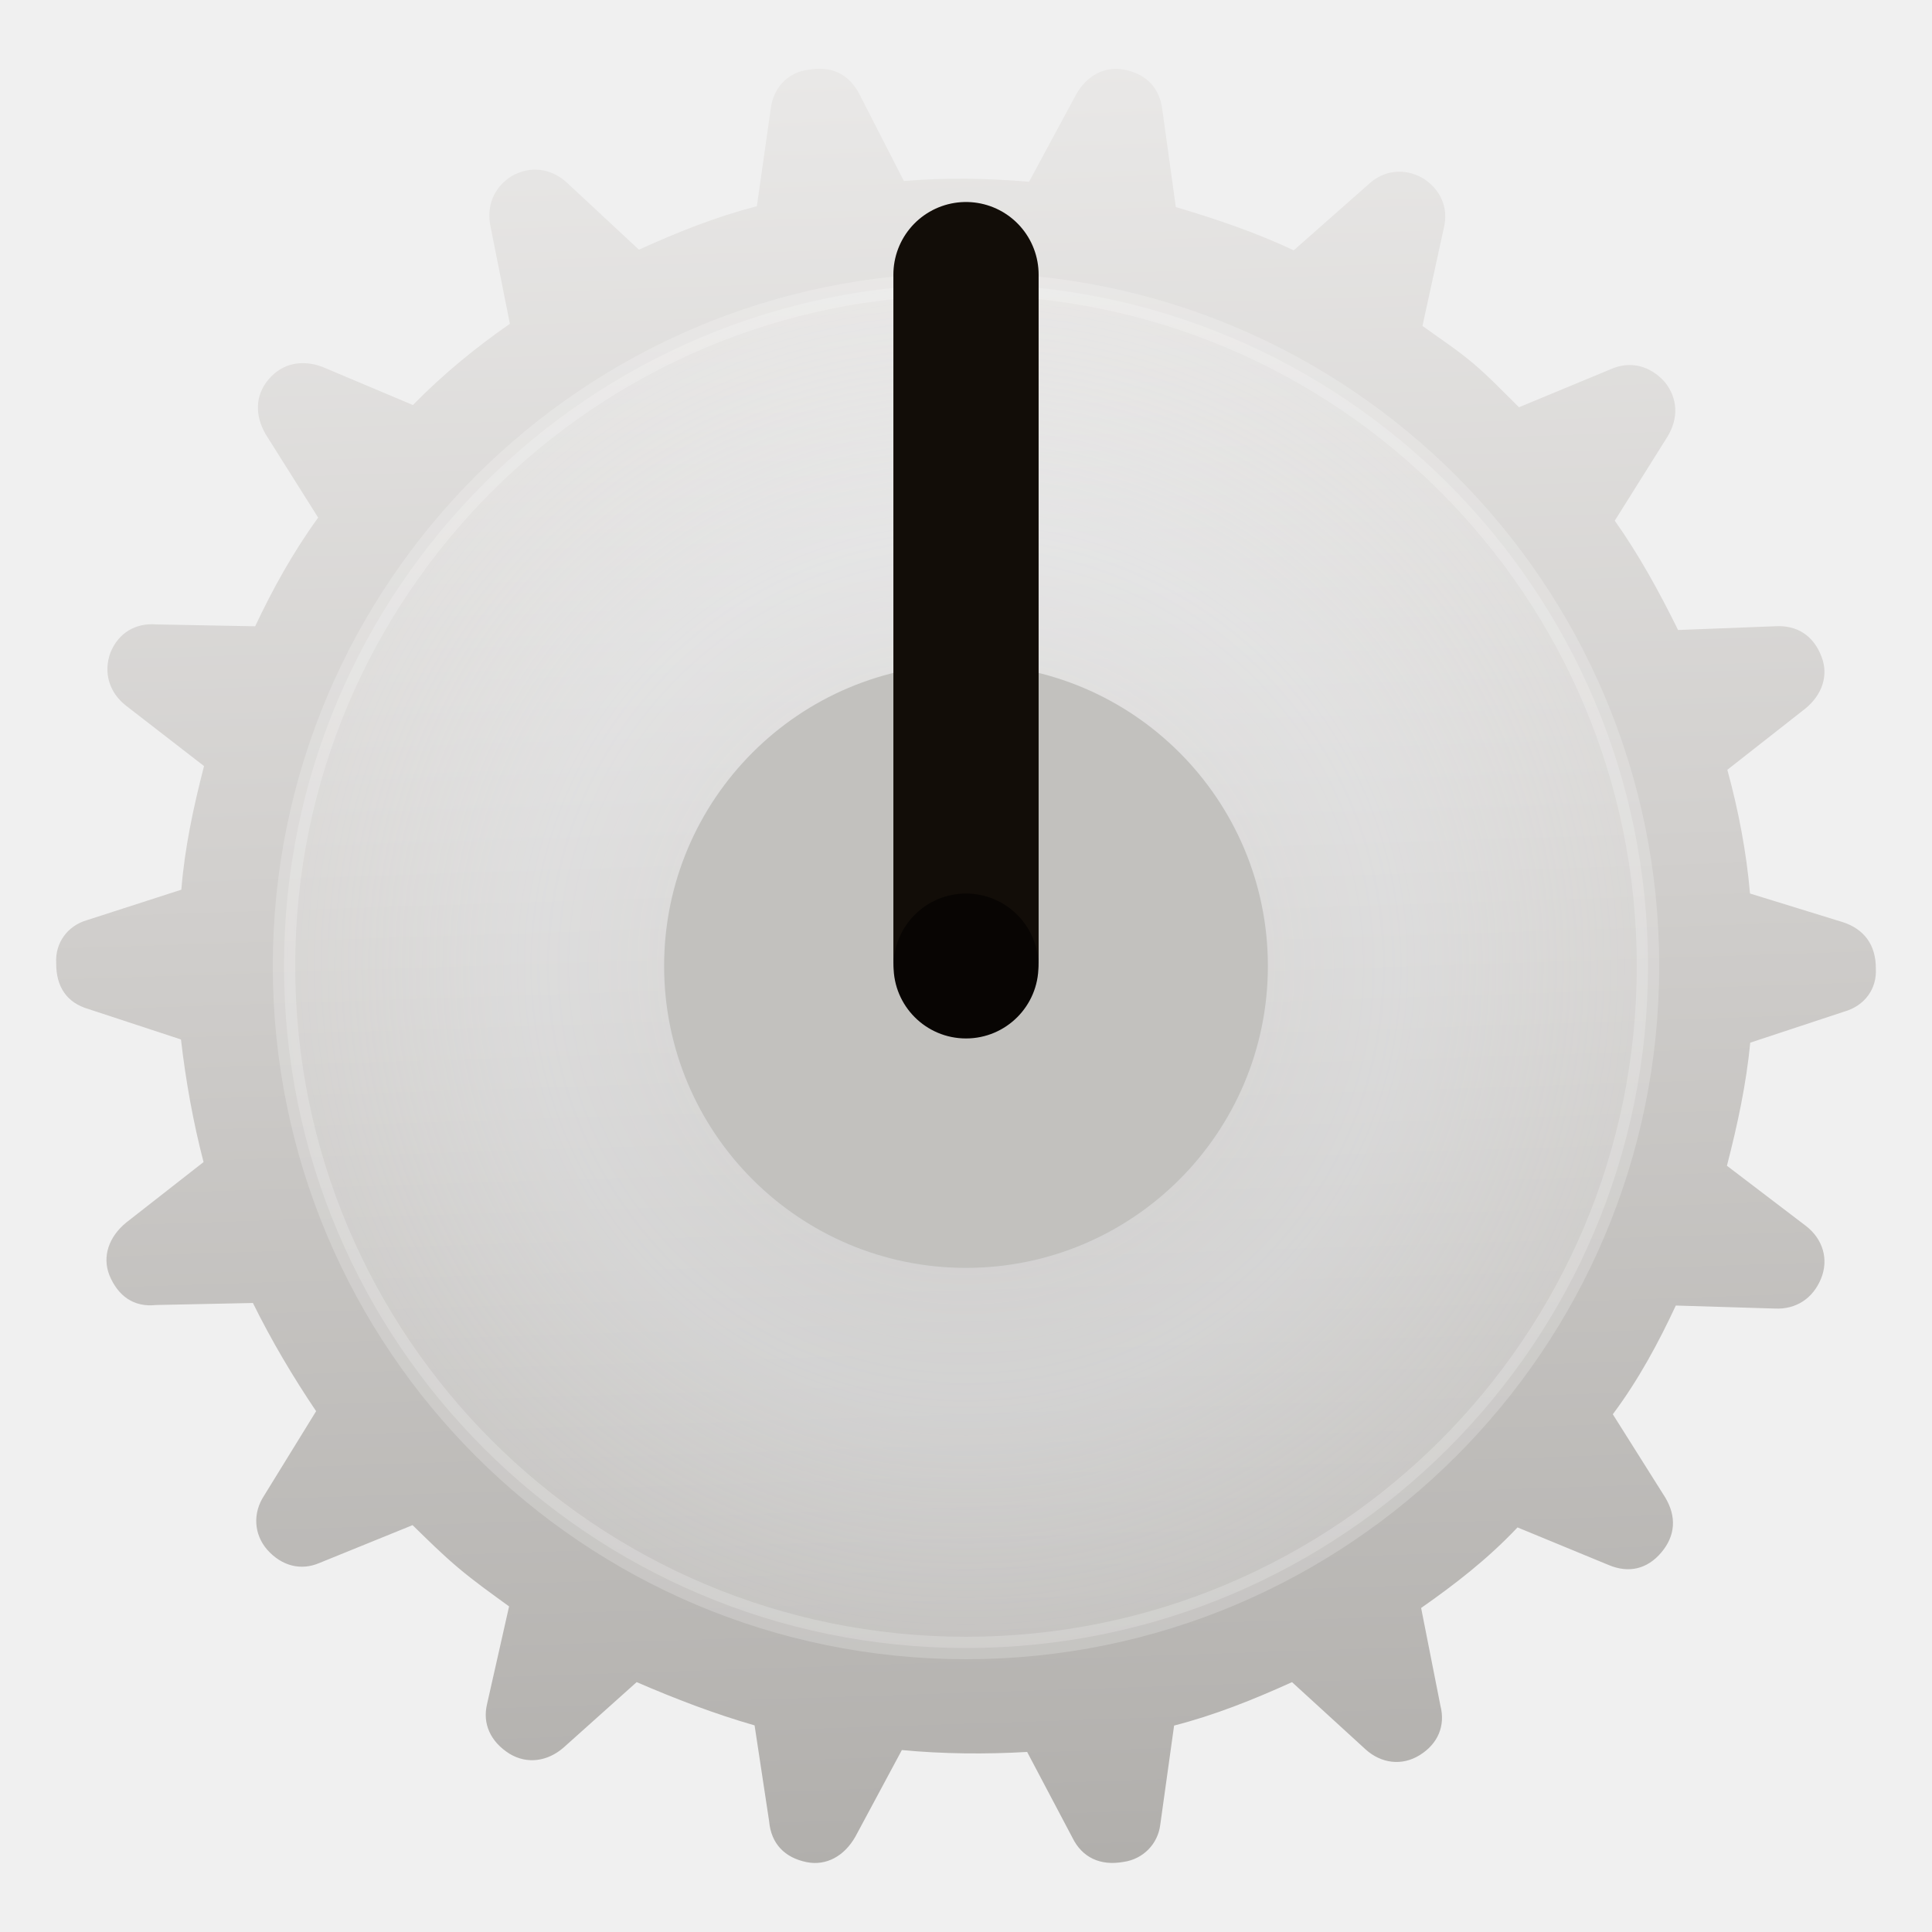
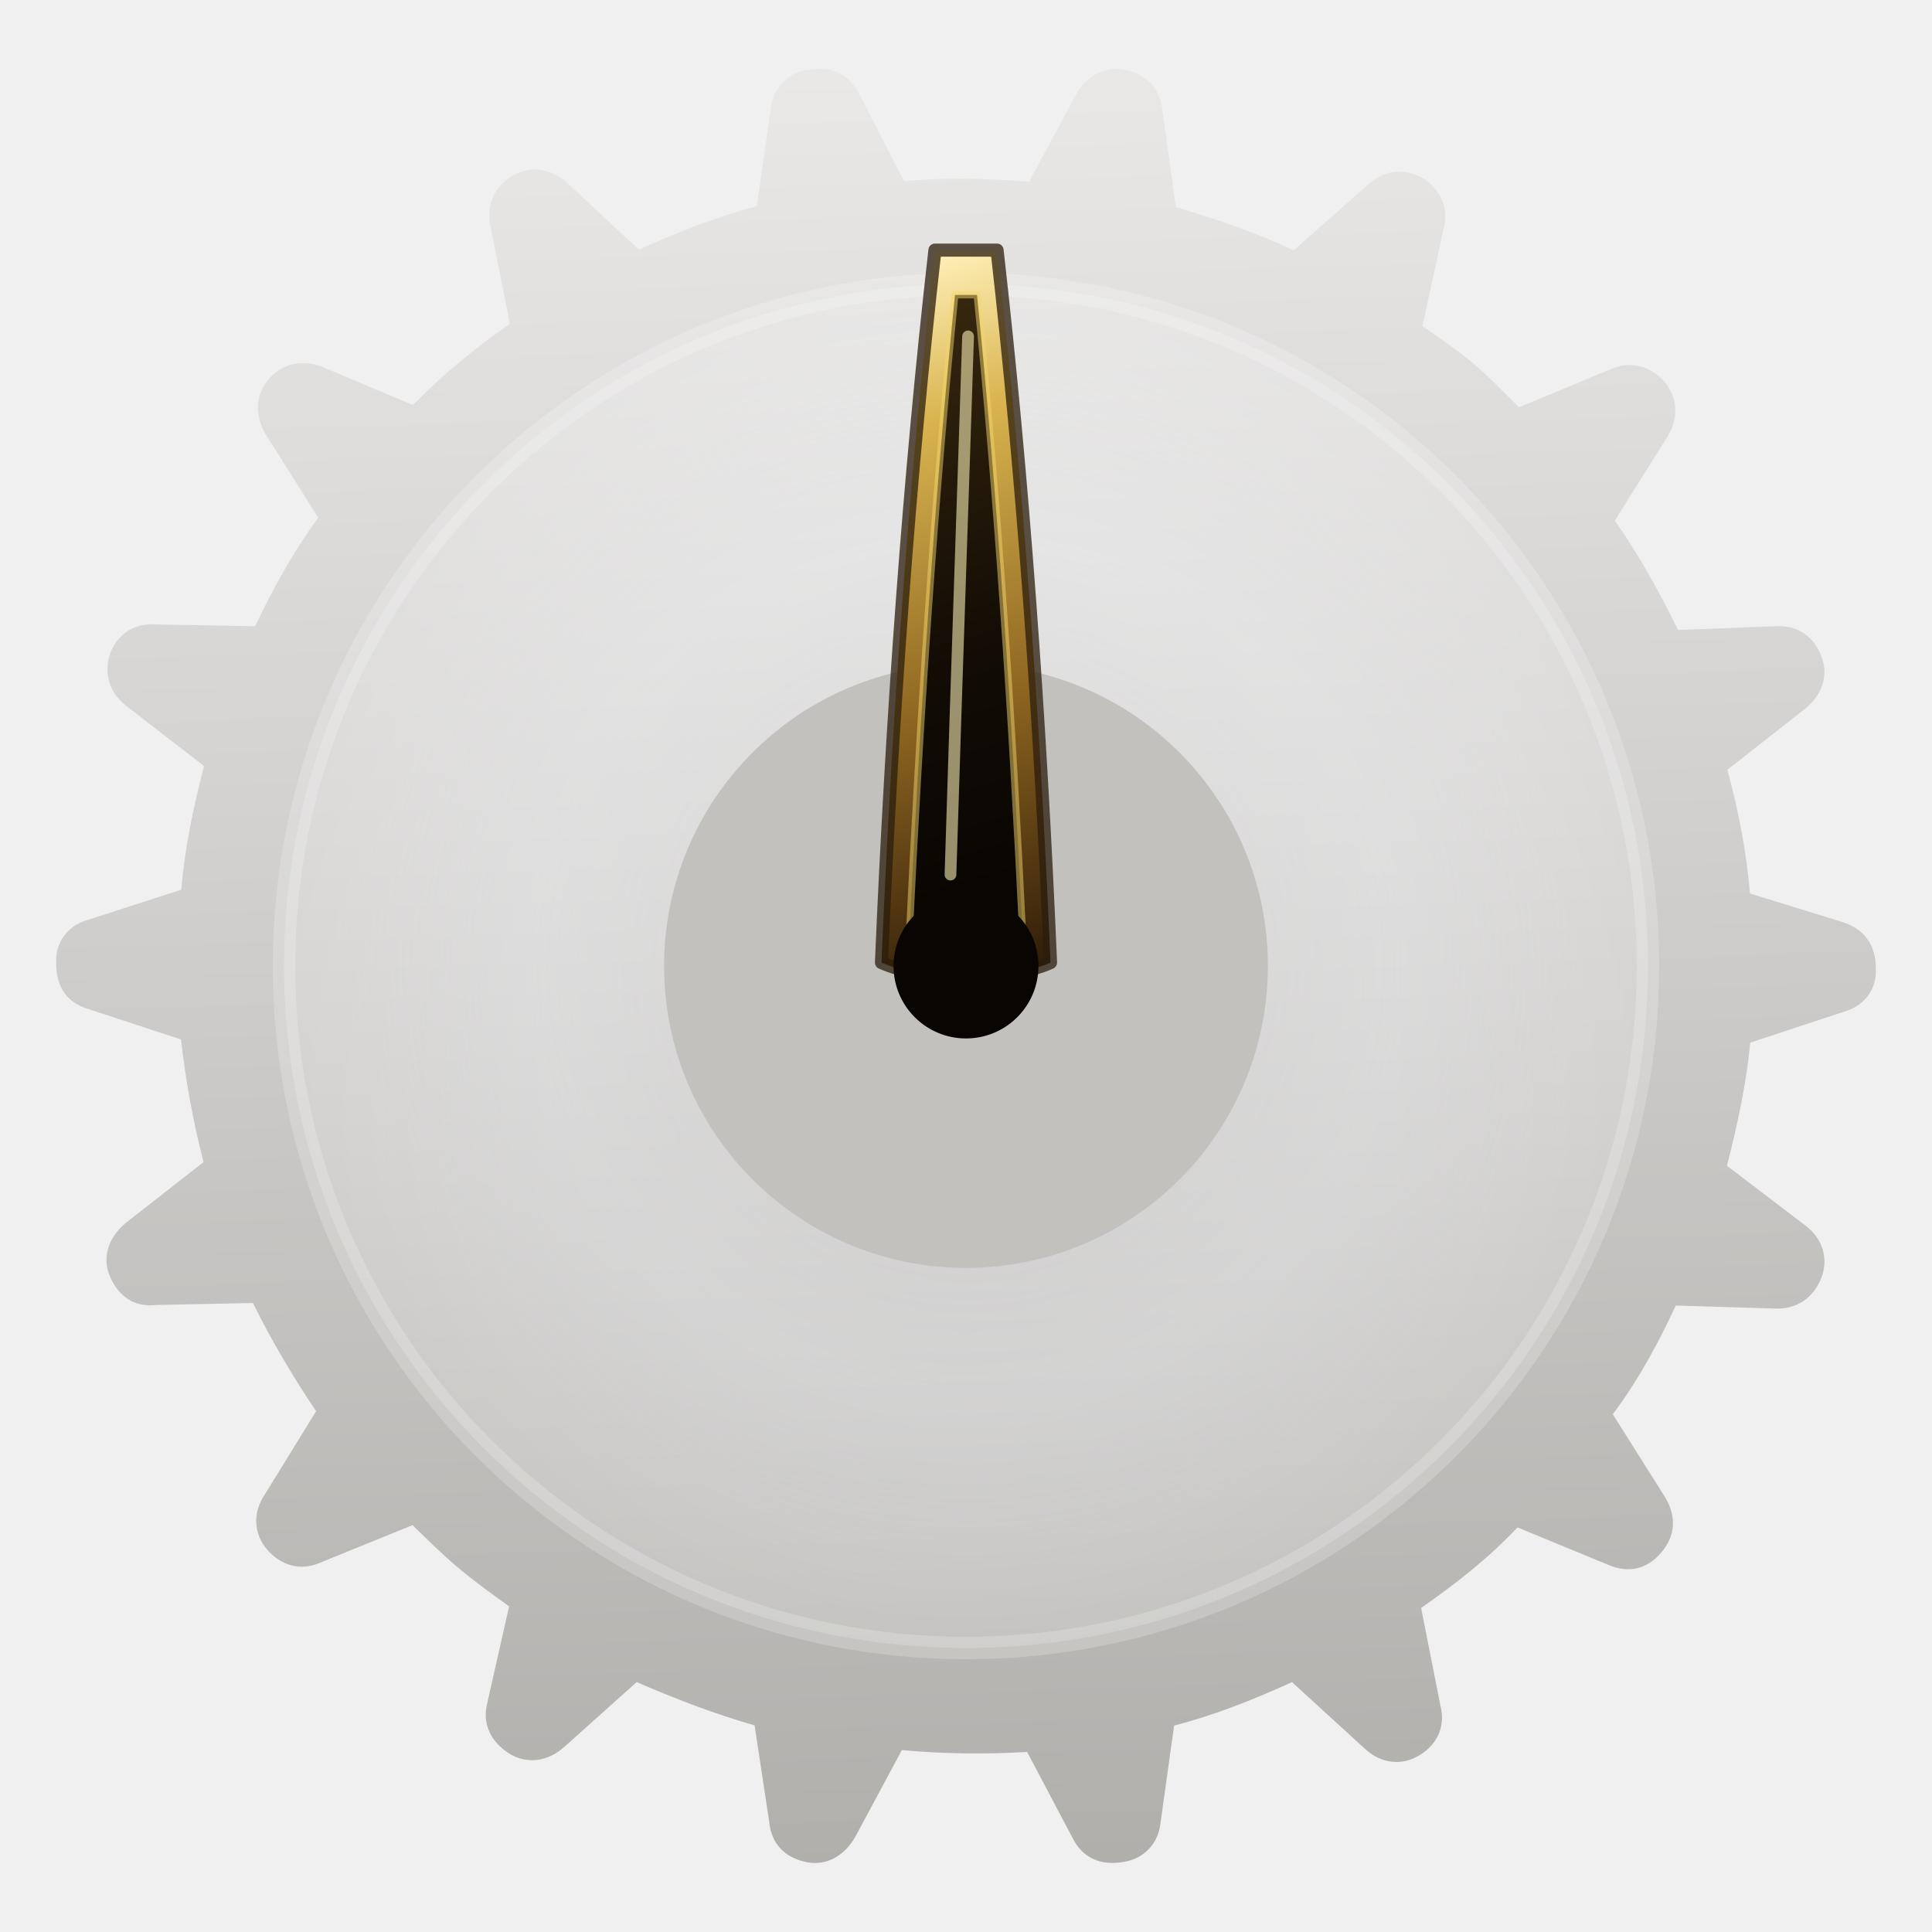
<svg xmlns="http://www.w3.org/2000/svg" width="46" height="46" viewBox="0 0 46 46" version="1.1" id="svg9">
  <defs id="defs5">
    <linearGradient id="gearKnobBody" x1="10" y1="8" x2="46" y2="48" gradientUnits="userSpaceOnUse" gradientTransform="rotate(-139.9,27.98803,27.99405)">
      <stop offset="0" stop-color="#b0a69b" id="stop1" style="stop-color:#b0aeab;stop-opacity:1;" />
      <stop offset="0.55" stop-color="#d1cbc4" id="stop2" style="stop-color:#d1cfcd;stop-opacity:1;" />
      <stop offset="1" stop-color="#eae6e1" id="stop3" style="stop-color:#eae9e8;stop-opacity:1;" />
    </linearGradient>
    <radialGradient id="gearKnobGlass" cx="28" cy="28" r="20" fx="28" fy="28" gradientUnits="userSpaceOnUse">
      <stop offset="0" stop-color="#ffffff" stop-opacity="0.16" id="stop4" />
      <stop offset="0.62" stop-color="#f8fbff" stop-opacity="0.08" id="stop5" style="stop-color:#f8fbff;stop-opacity:0.332;" />
      <stop offset="1" stop-color="#ffffff" stop-opacity="0.18" id="stop6" />
    </radialGradient>
+     <linearGradient id="gearKnobPointerInlay" x1="25" y1="8" x2="31" y2="28" gradientUnits="userSpaceOnUse">
+       <stop offset="0" stop-color="#3b2a0f" stop-opacity="1" />
+       <stop offset="0.55" stop-color="#120c05" stop-opacity="1" />
+       <stop offset="1" stop-color="#050301" stop-opacity="1" />
+     </linearGradient>
+     <linearGradient id="gearKnobPointerBezel" x1="25" y1="8" x2="31" y2="28" gradientUnits="userSpaceOnUse">
+       <stop offset="0" stop-color="#fff0b8" stop-opacity="1" />
+       <stop offset="0.22" stop-color="#d9b44f" stop-opacity="1" />
+       <stop offset="0.62" stop-color="#8c6420" stop-opacity="1" />
+       <stop offset="1" stop-color="#2d1a08" stop-opacity="1" />
+     </linearGradient>
  </defs>
  <g transform="scale(0.8214286)" id="g1">
    <path fill="url(#gearKnobBody)" d="M 42.687,10.52 C 42.221,10.128 41.745,9.819 41.231,9.447 l 0.621,-2.848 C 41.987,6.039 41.773,5.492 41.229,5.156 40.705,4.868 40.111,4.919 39.649,5.358 l -2.149,1.897 C 36.425,6.749 35.26,6.35 34.082,6.002 L 33.692,3.191 C 33.623,2.581 33.253,2.147 32.593,2.021 32.018,1.904 31.494,2.198 31.191,2.74 L 29.828,5.268 C 28.655,5.169 27.422,5.142 26.2,5.247 L 24.902,2.713 C 24.604,2.157 24.117,1.899 23.429,2.024 22.852,2.091 22.424,2.527 22.343,3.132 L 21.938,5.978 C 20.766,6.278 19.656,6.723 18.519,7.236 L 16.423,5.286 C 15.972,4.876 15.366,4.795 14.827,5.107 14.307,5.435 14.087,5.986 14.223,6.59 l 0.556,2.796 C 13.82,10.051 12.856,10.832 11.969,11.74 L 9.346,10.634 C 8.762,10.418 8.189,10.517 7.781,11.001 7.388,11.467 7.388,12.049 7.701,12.588 l 1.521,2.415 c -0.744,1.028 -1.319,2.076 -1.826,3.15 l -2.865,-0.054 c -0.603,-0.048 -1.094,0.244 -1.328,0.812 -0.216,0.584 -0.033,1.167 0.448,1.542 l 2.263,1.752 c -0.312,1.208 -0.561,2.377 -0.658,3.583 l -2.735,0.883 c -0.568,0.165 -0.925,0.661 -0.892,1.241 -0.006,0.699 0.315,1.154 0.93,1.334 l 2.687,0.884 c 0.135,1.186 0.357,2.415 0.654,3.553 l -2.245,1.756 c -0.497,0.409 -0.698,0.975 -0.485,1.522 0.252,0.61 0.712,0.937 1.355,0.865 l 2.806,-0.058 c 0.543,1.101 1.165,2.146 1.832,3.136 l -1.504,2.441 c -0.339,0.511 -0.303,1.124 0.085,1.573 0.424,0.479 0.984,0.614 1.514,0.386 l 2.701,-1.097 c 0.454,0.443 0.854,0.842 1.32,1.234 0.484,0.408 0.945,0.734 1.477,1.121 l -0.639,2.833 c -0.135,0.561 0.094,1.09 0.656,1.441 0.509,0.306 1.1,0.222 1.565,-0.184 l 2.116,-1.895 c 1.123,0.486 2.258,0.921 3.418,1.254 l 0.421,2.775 c 0.057,0.661 0.457,1.059 1.083,1.188 0.576,0.117 1.099,-0.177 1.417,-0.737 l 1.348,-2.511 c 1.191,0.114 2.439,0.124 3.631,0.055 l 1.311,2.482 c 0.282,0.575 0.803,0.829 1.491,0.704 0.559,-0.081 0.987,-0.517 1.056,-1.072 l 0.402,-2.879 c 1.172,-0.3 2.281,-0.744 3.418,-1.258 l 2.13,1.947 c 0.451,0.41 1.057,0.492 1.578,0.164 0.521,-0.327 0.743,-0.845 0.593,-1.431 l -0.559,-2.83 c 0.973,-0.682 1.925,-1.413 2.794,-2.335 l 2.638,1.088 c 0.587,0.249 1.125,0.12 1.532,-0.364 0.408,-0.484 0.443,-1.036 0.113,-1.59 l -1.521,-2.414 c 0.746,-0.995 1.334,-2.094 1.826,-3.151 l 2.868,0.087 c 0.618,0.03 1.106,-0.294 1.34,-0.863 0.234,-0.569 0.051,-1.152 -0.43,-1.527 l -2.296,-1.749 c 0.312,-1.208 0.561,-2.377 0.676,-3.568 L 53.447,29.325 c 0.601,-0.168 0.958,-0.664 0.925,-1.244 0.007,-0.699 -0.348,-1.151 -0.947,-1.349 L 50.725,25.899 c -0.105,-1.222 -0.342,-2.433 -0.657,-3.586 l 2.26,-1.774 c 0.482,-0.391 0.683,-0.957 0.47,-1.504 -0.237,-0.628 -0.727,-0.919 -1.34,-0.883 l -2.818,0.109 c -0.543,-1.101 -1.135,-2.181 -1.835,-3.169 l 1.522,-2.426 c 0.336,-0.545 0.303,-1.124 -0.07,-1.591 -0.442,-0.494 -1.017,-0.611 -1.546,-0.383 l -2.682,1.112 C 43.574,11.359 43.171,10.928 42.687,10.52 Z M 9.412,34.379 A 19.65,19.65 0 1 0 46.571,21.585 19.65,19.65 0 1 0 9.412,34.379 Z" id="path5" style="display:inline;fill:url(#gearKnobBody)" />
    <circle id="circle5" style="display:inline;fill:url(#gearKnobGlass);stroke:#ffffff;stroke-width:0.65;stroke-opacity:0.2" r="19.768" cy="28" cx="28" />
    <circle cx="28" cy="28" r="8.75" fill="#c2b9af" id="circle6" style="fill:#c2c1be;fill-opacity:1" />
    <circle cx="28" cy="28" r="7.35" fill="none" stroke="#493f35" stroke-width="0.8" id="circle7" style="display:none" />
-     <line x1="28" y1="27.806" x2="28" y2="7.96" stroke="#120d08" stroke-width="2.749" stroke-linecap="round" id="line7" style="stroke-width:4.21;stroke-dasharray:none" />
+     <path id="line7" d="M 25.55,27.9 C 25.85,20.85 26.35,13.85 27.1,7.25 L 28.9,7.25 C 29.65,13.85 30.15,20.85 30.45,27.9 C 29.25,28.45 26.75,28.45 25.55,27.9 Z" style="display:inline;fill:url(#gearKnobPointerBezel);stroke:#2a1d0d;stroke-width:0.38;stroke-opacity:0.75;stroke-linejoin:round" />
+     <path id="pointerInlayChannel" d="M 26.35,27.25 C 26.66,20.8 27.1,14.3 27.68,8.55 L 28.32,8.55 C 28.9,14.3 29.34,20.8 29.65,27.25 C 28.82,27.62 27.18,27.62 26.35,27.25 Z" style="display:inline;fill:url(#gearKnobPointerInlay);stroke:#f5d76a;stroke-width:0.2;stroke-opacity:0.5;stroke-linejoin:round" />
+     <path id="pointerInlayHighlight" d="M 27.55,25.35 C 27.74,19.2 27.92,14.15 28.06,9.75" style="display:inline;fill:none;stroke:#fff4b8;stroke-width:0.34;stroke-linecap:round;stroke-opacity:0.58" />
    <circle cx="28" cy="28" r="2.1" fill="#080503" id="circle9" />
  </g>
</svg>
